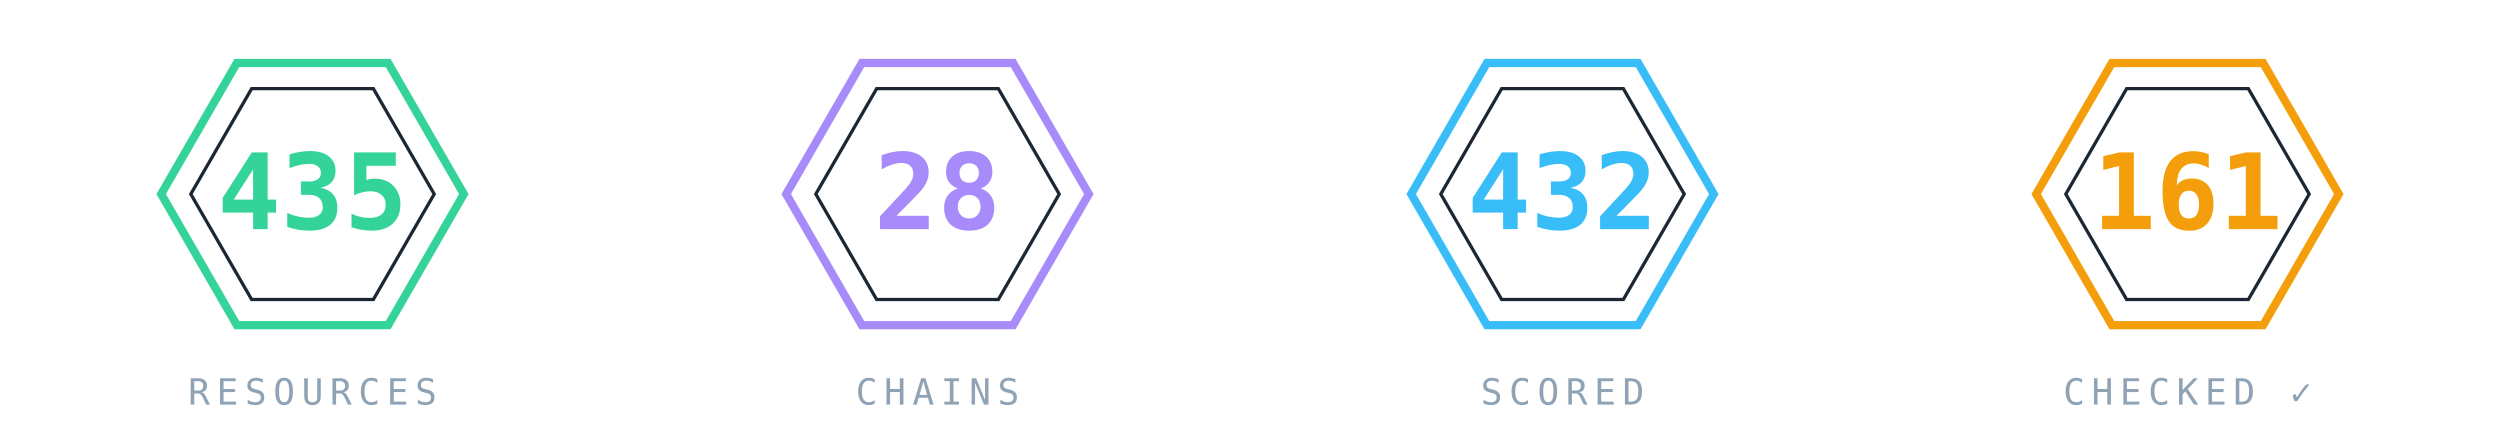
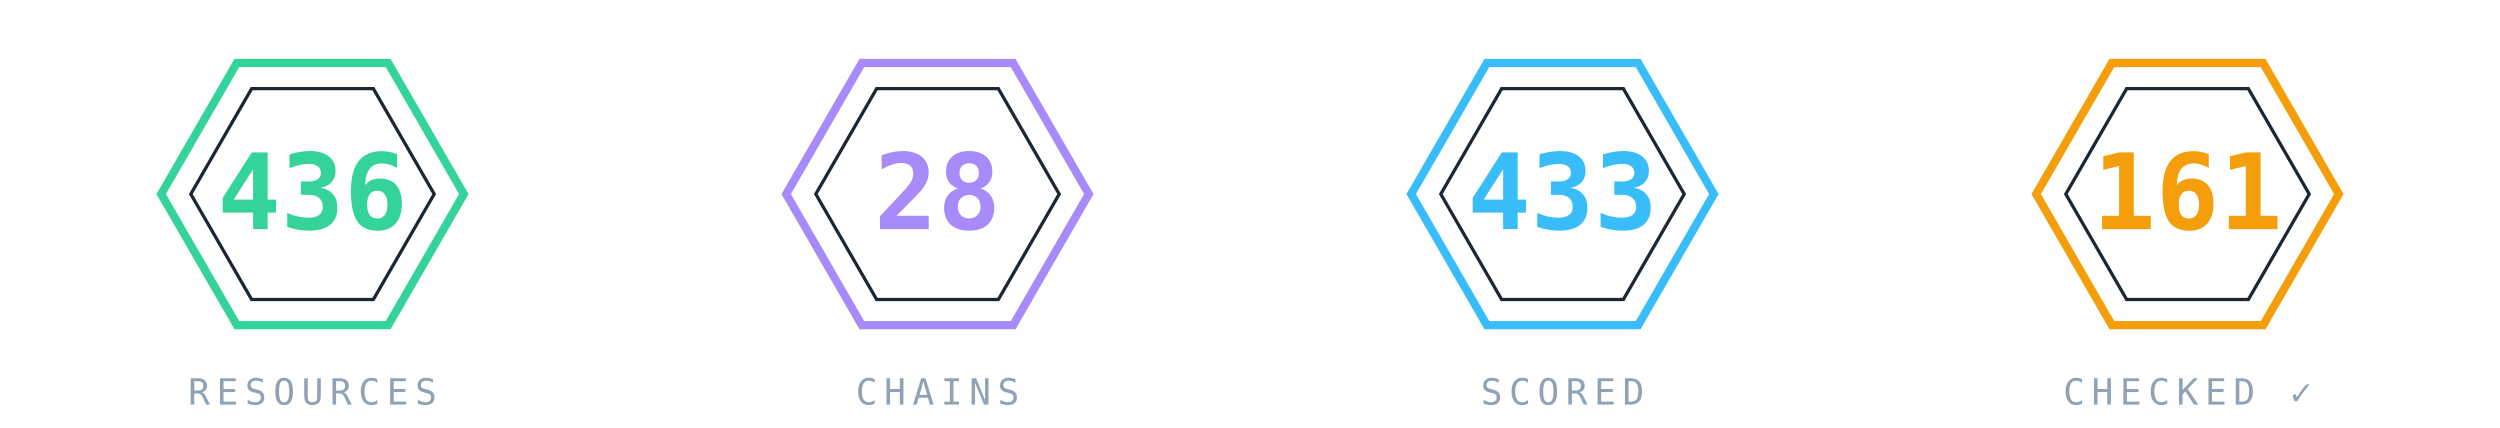
- <svg xmlns="http://www.w3.org/2000/svg" width="1520" height="260" viewBox="0 0 1520 260" role="img" aria-label="435 resources, 28 chains, 432 scored, 161 independently checked">
+ <svg xmlns="http://www.w3.org/2000/svg" width="1520" height="260" viewBox="0 0 1520 260" role="img" aria-label="436 resources, 28 chains, 433 scored, 161 independently checked">
  <g>
    <path d="M98.0 118.0 L144.0 38.3 L236.0 38.3 L282.0 118.0 L236.0 197.7 L144.0 197.7 Z" fill="none" stroke="#34d399" stroke-width="5" />
    <path d="M116.0 118.0 L153.0 53.9 L227.0 53.9 L264.0 118.0 L227.0 182.1 L153.0 182.1 Z" fill="none" stroke="#1c2733" stroke-width="2" />
-     <text x="190" y="139.333" text-anchor="middle" font-family="ui-monospace, SFMono-Regular, Menlo, monospace" font-size="64" font-weight="700" fill="#34d399">435</text>
+     <text x="190" y="139.333" text-anchor="middle" font-family="ui-monospace, SFMono-Regular, Menlo, monospace" font-size="64" font-weight="700" fill="#34d399">436</text>
    <text x="190" y="246" text-anchor="middle" font-family="ui-monospace, SFMono-Regular, Menlo, monospace" font-size="22" letter-spacing="4" fill="#8fa3b5">RESOURCES</text>
  </g>
  <g>
    <path d="M478.0 118.0 L524.0 38.3 L616.0 38.3 L662.0 118.0 L616.0 197.7 L524.0 197.7 Z" fill="none" stroke="#a78bfa" stroke-width="5" />
    <path d="M496.0 118.0 L533.0 53.9 L607.0 53.9 L644.0 118.0 L607.0 182.1 L533.0 182.1 Z" fill="none" stroke="#1c2733" stroke-width="2" />
    <text x="570" y="139.333" text-anchor="middle" font-family="ui-monospace, SFMono-Regular, Menlo, monospace" font-size="64" font-weight="700" fill="#a78bfa">28</text>
    <text x="570" y="246" text-anchor="middle" font-family="ui-monospace, SFMono-Regular, Menlo, monospace" font-size="22" letter-spacing="4" fill="#8fa3b5">CHAINS</text>
  </g>
  <g>
    <path d="M858.0 118.0 L904.0 38.3 L996.0 38.3 L1042.0 118.0 L996.0 197.7 L904.0 197.7 Z" fill="none" stroke="#38bdf8" stroke-width="5" />
    <path d="M876.0 118.0 L913.0 53.9 L987.0 53.9 L1024.0 118.0 L987.0 182.1 L913.0 182.1 Z" fill="none" stroke="#1c2733" stroke-width="2" />
-     <text x="950" y="139.333" text-anchor="middle" font-family="ui-monospace, SFMono-Regular, Menlo, monospace" font-size="64" font-weight="700" fill="#38bdf8">432</text>
+     <text x="950" y="139.333" text-anchor="middle" font-family="ui-monospace, SFMono-Regular, Menlo, monospace" font-size="64" font-weight="700" fill="#38bdf8">433</text>
    <text x="950" y="246" text-anchor="middle" font-family="ui-monospace, SFMono-Regular, Menlo, monospace" font-size="22" letter-spacing="4" fill="#8fa3b5">SCORED</text>
  </g>
  <g>
    <path d="M1238.0 118.0 L1284.0 38.3 L1376.0 38.3 L1422.0 118.0 L1376.0 197.7 L1284.0 197.7 Z" fill="none" stroke="#f59e0b" stroke-width="5" />
    <path d="M1256.0 118.0 L1293.0 53.9 L1367.0 53.9 L1404.0 118.0 L1367.0 182.1 L1293.0 182.1 Z" fill="none" stroke="#1c2733" stroke-width="2" />
    <text x="1330" y="139.333" text-anchor="middle" font-family="ui-monospace, SFMono-Regular, Menlo, monospace" font-size="64" font-weight="700" fill="#f59e0b">161</text>
    <text x="1330" y="246" text-anchor="middle" font-family="ui-monospace, SFMono-Regular, Menlo, monospace" font-size="22" letter-spacing="4" fill="#8fa3b5">CHECKED ✓</text>
  </g>
</svg>
